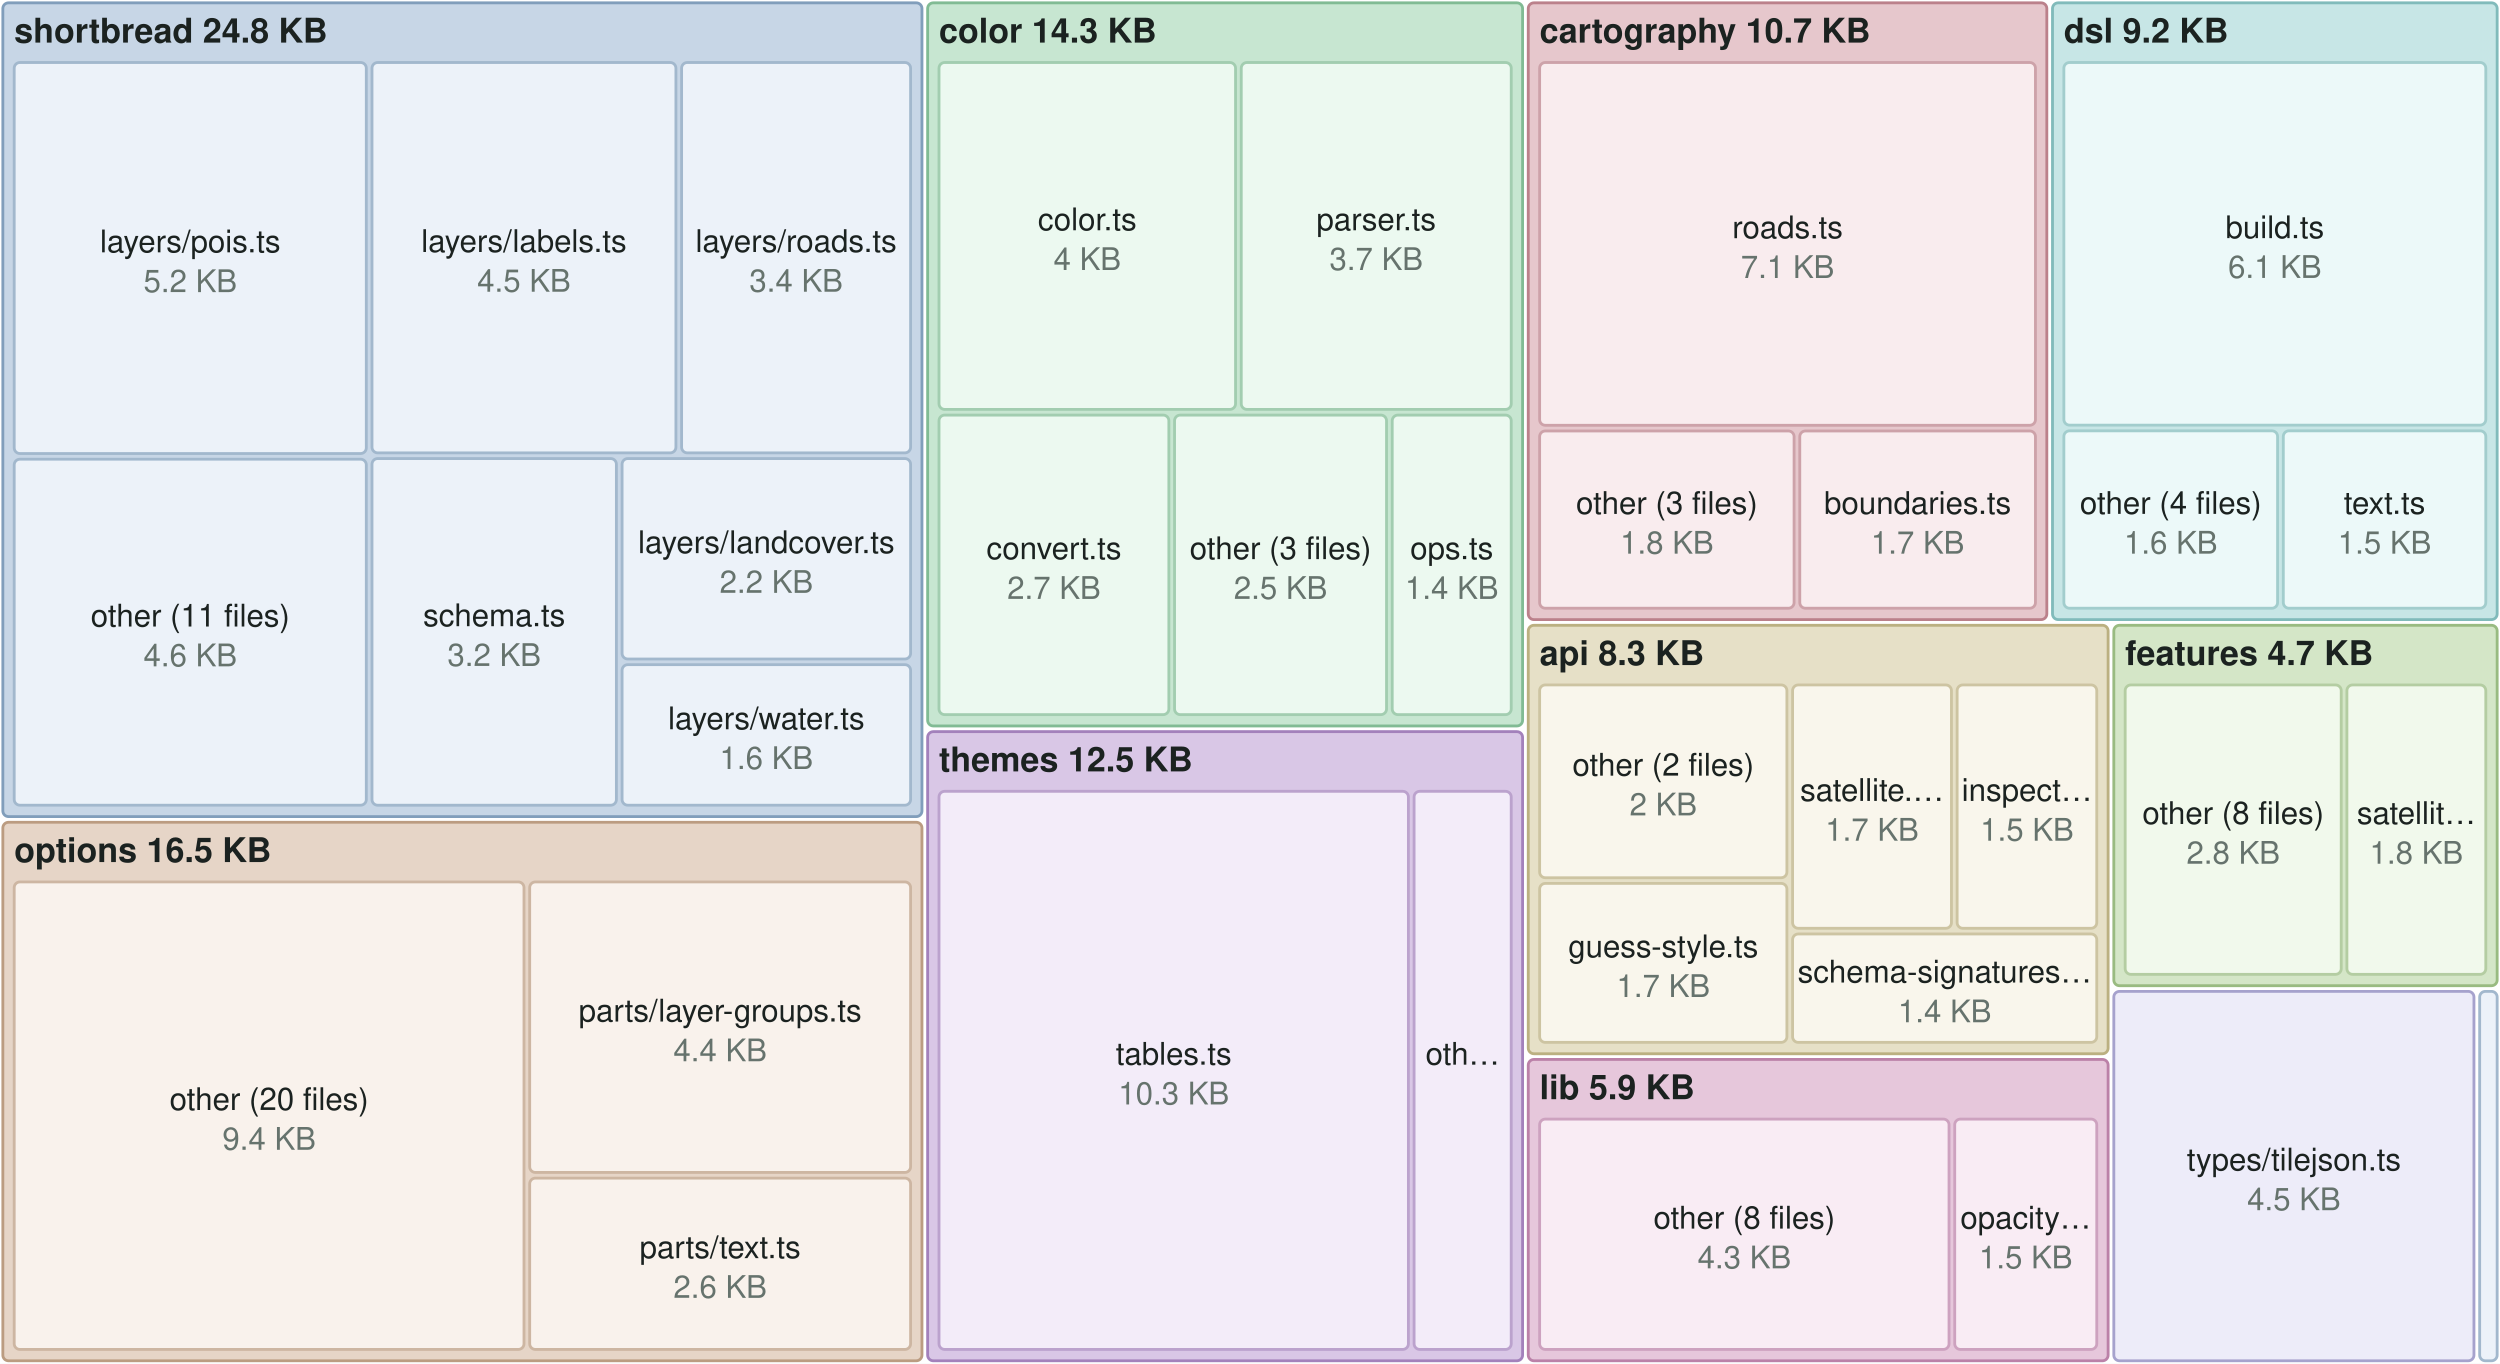
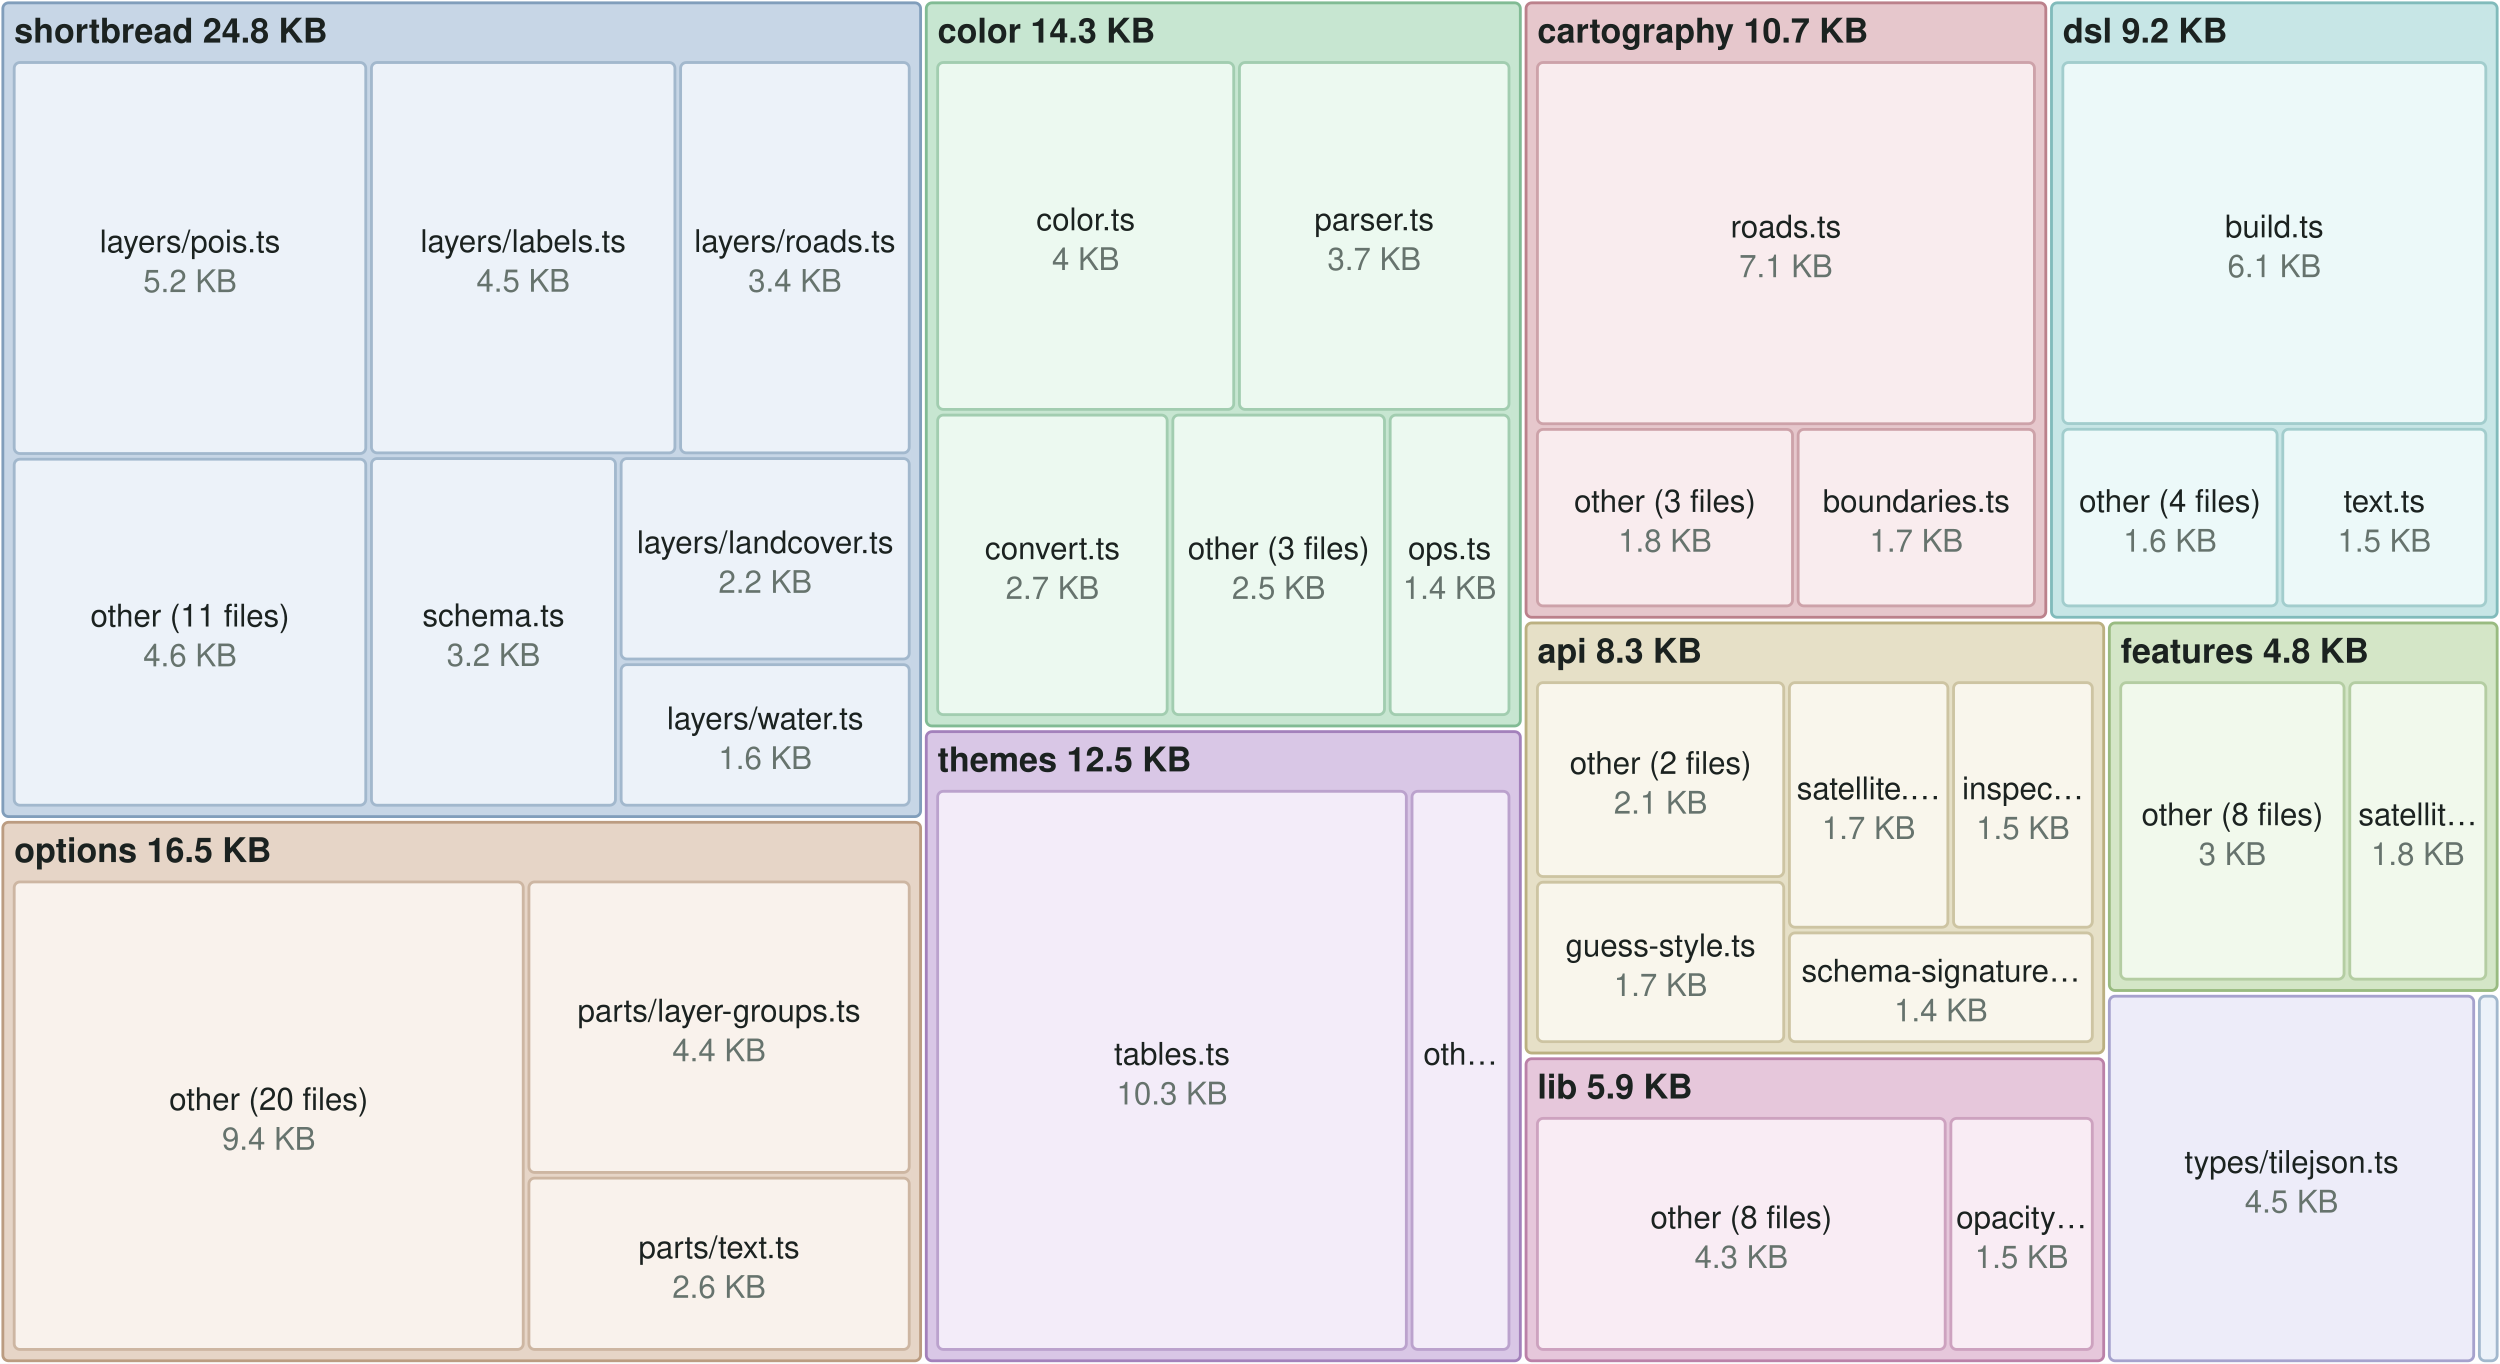
<svg xmlns="http://www.w3.org/2000/svg" width="880" height="480" viewBox="0 0 880 480">
  <style>
	.background { fill: #ffffff; }
	text { font-family: Helvetica, Arial, 'Liberation Sans', sans-serif; }
	.group-label { fill: #1b2220; font-weight: 600; font-size: 12px; }
	.leaf-label { fill: #1b2220; font-size: 11px; text-anchor: middle; }
	.leaf-size { fill: #66736d; font-size: 11px; text-anchor: middle; }
	.group-box, .leaf-box { stroke-width: 1; }
	.leaf:hover .leaf-box { stroke-width: 2; }
	.c0 .group-box { fill: hsl(210 38% 84%); stroke: hsl(210 30% 62%); }
	.c0 .leaf-box { fill: hsl(210 50% 95%); stroke: hsl(210 30% 72%); }
	.c1 .group-box { fill: hsl(28 38% 84%); stroke: hsl(28 30% 62%); }
	.c1 .leaf-box { fill: hsl(28 50% 95%); stroke: hsl(28 30% 72%); }
	.c2 .group-box { fill: hsl(140 38% 84%); stroke: hsl(140 30% 62%); }
	.c2 .leaf-box { fill: hsl(140 50% 95%); stroke: hsl(140 30% 72%); }
	.c3 .group-box { fill: hsl(275 38% 84%); stroke: hsl(275 30% 62%); }
	.c3 .leaf-box { fill: hsl(275 50% 95%); stroke: hsl(275 30% 72%); }
	.c4 .group-box { fill: hsl(350 38% 84%); stroke: hsl(350 30% 62%); }
	.c4 .leaf-box { fill: hsl(350 50% 95%); stroke: hsl(350 30% 72%); }
	.c5 .group-box { fill: hsl(180 38% 84%); stroke: hsl(180 30% 62%); }
	.c5 .leaf-box { fill: hsl(180 50% 95%); stroke: hsl(180 30% 72%); }
	.c6 .group-box { fill: hsl(48 38% 84%); stroke: hsl(48 30% 62%); }
	.c6 .leaf-box { fill: hsl(48 50% 95%); stroke: hsl(48 30% 72%); }
	.c7 .group-box { fill: hsl(320 38% 84%); stroke: hsl(320 30% 62%); }
	.c7 .leaf-box { fill: hsl(320 50% 95%); stroke: hsl(320 30% 72%); }
	.c8 .group-box { fill: hsl(95 38% 84%); stroke: hsl(95 30% 62%); }
	.c8 .leaf-box { fill: hsl(95 50% 95%); stroke: hsl(95 30% 72%); }
	.c9 .group-box { fill: hsl(245 38% 84%); stroke: hsl(245 30% 62%); }
	.c9 .leaf-box { fill: hsl(245 50% 95%); stroke: hsl(245 30% 72%); }
	@media (prefers-color-scheme: dark) {
		.background { fill: #0d1117; }
		.group-label, .leaf-label { fill: #e6edf3; }
		.leaf-size { fill: #8b949e; }
		.c0 .group-box { fill: hsl(210 22% 22%); stroke: hsl(210 20% 38%); }
		.c0 .leaf-box { fill: hsl(210 25% 14%); stroke: hsl(210 20% 32%); }
		.c1 .group-box { fill: hsl(28 22% 22%); stroke: hsl(28 20% 38%); }
		.c1 .leaf-box { fill: hsl(28 25% 14%); stroke: hsl(28 20% 32%); }
		.c2 .group-box { fill: hsl(140 22% 22%); stroke: hsl(140 20% 38%); }
		.c2 .leaf-box { fill: hsl(140 25% 14%); stroke: hsl(140 20% 32%); }
		.c3 .group-box { fill: hsl(275 22% 22%); stroke: hsl(275 20% 38%); }
		.c3 .leaf-box { fill: hsl(275 25% 14%); stroke: hsl(275 20% 32%); }
		.c4 .group-box { fill: hsl(350 22% 22%); stroke: hsl(350 20% 38%); }
		.c4 .leaf-box { fill: hsl(350 25% 14%); stroke: hsl(350 20% 32%); }
		.c5 .group-box { fill: hsl(180 22% 22%); stroke: hsl(180 20% 38%); }
		.c5 .leaf-box { fill: hsl(180 25% 14%); stroke: hsl(180 20% 32%); }
		.c6 .group-box { fill: hsl(48 22% 22%); stroke: hsl(48 20% 38%); }
		.c6 .leaf-box { fill: hsl(48 25% 14%); stroke: hsl(48 20% 32%); }
		.c7 .group-box { fill: hsl(320 22% 22%); stroke: hsl(320 20% 38%); }
		.c7 .leaf-box { fill: hsl(320 25% 14%); stroke: hsl(320 20% 32%); }
		.c8 .group-box { fill: hsl(95 22% 22%); stroke: hsl(95 20% 38%); }
		.c8 .leaf-box { fill: hsl(95 25% 14%); stroke: hsl(95 20% 32%); }
		.c9 .group-box { fill: hsl(245 22% 22%); stroke: hsl(245 20% 38%); }
		.c9 .leaf-box { fill: hsl(245 25% 14%); stroke: hsl(245 20% 32%); }
	}
</style>
  <rect class="background" width="880" height="480" />
  <g class="group c0">
-     <rect class="group-box" x="1" y="1" width="323.53" height="286.44" rx="2" />
+     <rect class="group-box" x="1" y="1" width="323.05" height="286.44" rx="2" />
    <text class="group-label" x="5" y="15" textLength="108.71" lengthAdjust="spacingAndGlyphs">shortbread 24.8 KB</text>
  </g>
  <g class="leaf c0">
-     <rect class="leaf-box" x="5" y="22" width="123.94" height="137.64" rx="2" />
-     <text class="leaf-label" x="66.97" y="88.82" textLength="64.19" lengthAdjust="spacingAndGlyphs">layers/pois.ts</text>
-     <text class="leaf-size" x="66.97" y="102.82" textLength="33.02" lengthAdjust="spacingAndGlyphs">5.2 KB</text>
-   </g>
-   <g class="leaf c0">
-     <rect class="leaf-box" x="5" y="161.64" width="123.94" height="121.79" rx="2" />
-     <text class="leaf-label" x="66.97" y="220.54" textLength="70.3" lengthAdjust="spacingAndGlyphs">other (11 files)</text>
-     <text class="leaf-size" x="66.97" y="234.54" textLength="33.02" lengthAdjust="spacingAndGlyphs">4.6 KB</text>
-   </g>
-   <g class="leaf c0">
-     <rect class="leaf-box" x="130.94" y="22" width="106.98" height="137.41" rx="2" />
-     <text class="leaf-label" x="184.43" y="88.7" textLength="72.74" lengthAdjust="spacingAndGlyphs">layers/labels.ts</text>
-     <text class="leaf-size" x="184.43" y="102.7" textLength="33.02" lengthAdjust="spacingAndGlyphs">4.5 KB</text>
-   </g>
-   <g class="leaf c0">
-     <rect class="leaf-box" x="239.92" y="22" width="80.61" height="137.41" rx="2" />
-     <text class="leaf-label" x="280.23" y="88.7" textLength="71.52" lengthAdjust="spacingAndGlyphs">layers/roads.ts</text>
-     <text class="leaf-size" x="280.23" y="102.7" textLength="33.02" lengthAdjust="spacingAndGlyphs">3.4 KB</text>
-   </g>
-   <g class="leaf c0">
-     <rect class="leaf-box" x="130.94" y="161.41" width="86.03" height="122.03" rx="2" />
-     <text class="leaf-label" x="173.95" y="220.42" textLength="50.13" lengthAdjust="spacingAndGlyphs">schema.ts</text>
-     <text class="leaf-size" x="173.95" y="234.42" textLength="33.02" lengthAdjust="spacingAndGlyphs">3.2 KB</text>
-   </g>
-   <g class="leaf c0">
-     <rect class="leaf-box" x="218.97" y="161.41" width="101.56" height="70.56" rx="2" />
-     <text class="leaf-label" x="269.75" y="194.69" textLength="91.7" lengthAdjust="spacingAndGlyphs">layers/landcover.ts</text>
-     <text class="leaf-size" x="269.75" y="208.69" textLength="33.02" lengthAdjust="spacingAndGlyphs">2.2 KB</text>
-   </g>
-   <g class="leaf c0">
-     <rect class="leaf-box" x="218.97" y="233.96" width="101.56" height="49.47" rx="2" />
-     <text class="leaf-label" x="269.75" y="256.7" textLength="70.91" lengthAdjust="spacingAndGlyphs">layers/water.ts</text>
-     <text class="leaf-size" x="269.75" y="270.7" textLength="33.02" lengthAdjust="spacingAndGlyphs">1.6 KB</text>
+     <rect class="leaf-box" x="5" y="22" width="123.75" height="137.64" rx="2" />
+     <text class="leaf-label" x="66.88" y="88.82" textLength="64.19" lengthAdjust="spacingAndGlyphs">layers/pois.ts</text>
+     <text class="leaf-size" x="66.88" y="102.82" textLength="33.02" lengthAdjust="spacingAndGlyphs">5.2 KB</text>
+   </g>
+   <g class="leaf c0">
+     <rect class="leaf-box" x="5" y="161.64" width="123.75" height="121.79" rx="2" />
+     <text class="leaf-label" x="66.88" y="220.54" textLength="70.3" lengthAdjust="spacingAndGlyphs">other (11 files)</text>
+     <text class="leaf-size" x="66.88" y="234.54" textLength="33.02" lengthAdjust="spacingAndGlyphs">4.6 KB</text>
+   </g>
+   <g class="leaf c0">
+     <rect class="leaf-box" x="130.75" y="22" width="106.82" height="137.41" rx="2" />
+     <text class="leaf-label" x="184.16" y="88.7" textLength="72.74" lengthAdjust="spacingAndGlyphs">layers/labels.ts</text>
+     <text class="leaf-size" x="184.16" y="102.7" textLength="33.02" lengthAdjust="spacingAndGlyphs">4.5 KB</text>
+   </g>
+   <g class="leaf c0">
+     <rect class="leaf-box" x="239.57" y="22" width="80.48" height="137.41" rx="2" />
+     <text class="leaf-label" x="279.81" y="88.7" textLength="71.52" lengthAdjust="spacingAndGlyphs">layers/roads.ts</text>
+     <text class="leaf-size" x="279.81" y="102.7" textLength="33.02" lengthAdjust="spacingAndGlyphs">3.4 KB</text>
+   </g>
+   <g class="leaf c0">
+     <rect class="leaf-box" x="130.75" y="161.41" width="85.89" height="122.03" rx="2" />
+     <text class="leaf-label" x="173.7" y="220.42" textLength="50.13" lengthAdjust="spacingAndGlyphs">schema.ts</text>
+     <text class="leaf-size" x="173.7" y="234.42" textLength="33.02" lengthAdjust="spacingAndGlyphs">3.2 KB</text>
+   </g>
+   <g class="leaf c0">
+     <rect class="leaf-box" x="218.64" y="161.41" width="101.41" height="70.56" rx="2" />
+     <text class="leaf-label" x="269.35" y="194.69" textLength="91.7" lengthAdjust="spacingAndGlyphs">layers/landcover.ts</text>
+     <text class="leaf-size" x="269.35" y="208.69" textLength="33.02" lengthAdjust="spacingAndGlyphs">2.2 KB</text>
+   </g>
+   <g class="leaf c0">
+     <rect class="leaf-box" x="218.64" y="233.96" width="101.41" height="49.47" rx="2" />
+     <text class="leaf-label" x="269.35" y="256.7" textLength="70.91" lengthAdjust="spacingAndGlyphs">layers/water.ts</text>
+     <text class="leaf-size" x="269.35" y="270.7" textLength="33.02" lengthAdjust="spacingAndGlyphs">1.6 KB</text>
  </g>
  <g class="group c1">
-     <rect class="group-box" x="1" y="289.44" width="323.53" height="189.56" rx="2" />
+     <rect class="group-box" x="1" y="289.44" width="323.05" height="189.56" rx="2" />
    <text class="group-label" x="5" y="303.44" textLength="89.36" lengthAdjust="spacingAndGlyphs">options 16.5 KB</text>
  </g>
  <g class="leaf c1">
-     <rect class="leaf-box" x="5" y="310.44" width="179.45" height="164.56" rx="2" />
-     <text class="leaf-label" x="94.73" y="390.72" textLength="70.3" lengthAdjust="spacingAndGlyphs">other (20 files)</text>
-     <text class="leaf-size" x="94.73" y="404.72" textLength="33.02" lengthAdjust="spacingAndGlyphs">9.4 KB</text>
+     <rect class="leaf-box" x="5" y="310.44" width="179.18" height="164.56" rx="2" />
+     <text class="leaf-label" x="94.59" y="390.72" textLength="70.3" lengthAdjust="spacingAndGlyphs">other (20 files)</text>
+     <text class="leaf-size" x="94.59" y="404.72" textLength="33.02" lengthAdjust="spacingAndGlyphs">9.4 KB</text>
  </g>
  <g class="leaf c1">
-     <rect class="leaf-box" x="186.45" y="310.44" width="134.08" height="102.26" rx="2" />
-     <text class="leaf-label" x="253.49" y="359.57" textLength="100.25" lengthAdjust="spacingAndGlyphs">parts/layer-groups.ts</text>
-     <text class="leaf-size" x="253.49" y="373.57" textLength="33.02" lengthAdjust="spacingAndGlyphs">4.4 KB</text>
+     <rect class="leaf-box" x="186.18" y="310.44" width="133.87" height="102.26" rx="2" />
+     <text class="leaf-label" x="253.11" y="359.57" textLength="100.25" lengthAdjust="spacingAndGlyphs">parts/layer-groups.ts</text>
+     <text class="leaf-size" x="253.11" y="373.57" textLength="33.02" lengthAdjust="spacingAndGlyphs">4.4 KB</text>
  </g>
  <g class="leaf c1">
-     <rect class="leaf-box" x="186.45" y="414.7" width="134.08" height="60.3" rx="2" />
-     <text class="leaf-label" x="253.49" y="442.85" textLength="56.86" lengthAdjust="spacingAndGlyphs">parts/text.ts</text>
-     <text class="leaf-size" x="253.49" y="456.85" textLength="33.02" lengthAdjust="spacingAndGlyphs">2.6 KB</text>
+     <rect class="leaf-box" x="186.18" y="414.7" width="133.87" height="60.3" rx="2" />
+     <text class="leaf-label" x="253.11" y="442.85" textLength="56.86" lengthAdjust="spacingAndGlyphs">parts/text.ts</text>
+     <text class="leaf-size" x="253.11" y="456.85" textLength="33.02" lengthAdjust="spacingAndGlyphs">2.6 KB</text>
  </g>
  <g class="group c2">
-     <rect class="group-box" x="326.53" y="1" width="209.42" height="254.54" rx="2" />
-     <text class="group-label" x="330.53" y="15" textLength="75.37" lengthAdjust="spacingAndGlyphs">color 14.3 KB</text>
-   </g>
-   <g class="leaf c2">
-     <rect class="leaf-box" x="330.53" y="22" width="104.39" height="122.11" rx="2" />
-     <text class="leaf-label" x="382.72" y="81.05" textLength="35.45" lengthAdjust="spacingAndGlyphs">color.ts</text>
-     <text class="leaf-size" x="382.72" y="95.05" textLength="23.85" lengthAdjust="spacingAndGlyphs">4 KB</text>
-   </g>
-   <g class="leaf c2">
-     <rect class="leaf-box" x="436.92" y="22" width="95.04" height="122.11" rx="2" />
-     <text class="leaf-label" x="484.43" y="81.05" textLength="42.79" lengthAdjust="spacingAndGlyphs">parser.ts</text>
-     <text class="leaf-size" x="484.43" y="95.05" textLength="33.02" lengthAdjust="spacingAndGlyphs">3.7 KB</text>
-   </g>
-   <g class="leaf c2">
-     <rect class="leaf-box" x="330.53" y="146.11" width="80.91" height="105.44" rx="2" />
-     <text class="leaf-label" x="370.99" y="196.82" textLength="47.69" lengthAdjust="spacingAndGlyphs">convert.ts</text>
-     <text class="leaf-size" x="370.99" y="210.82" textLength="33.02" lengthAdjust="spacingAndGlyphs">2.7 KB</text>
-   </g>
-   <g class="leaf c2">
-     <rect class="leaf-box" x="413.44" y="146.11" width="74.62" height="105.44" rx="2" />
-     <text class="leaf-label" x="450.75" y="196.82" textLength="64.19" lengthAdjust="spacingAndGlyphs">other (3 files)</text>
-     <text class="leaf-size" x="450.75" y="210.82" textLength="33.02" lengthAdjust="spacingAndGlyphs">2.5 KB</text>
-   </g>
-   <g class="leaf c2">
-     <rect class="leaf-box" x="490.06" y="146.11" width="41.89" height="105.44" rx="2" />
-     <text class="leaf-label" x="511.01" y="196.82" textLength="29.35" lengthAdjust="spacingAndGlyphs">ops.ts</text>
-     <text class="leaf-size" x="511.01" y="210.82" textLength="33.02" lengthAdjust="spacingAndGlyphs">1.4 KB</text>
+     <rect class="group-box" x="326.05" y="1" width="209.11" height="254.54" rx="2" />
+     <text class="group-label" x="330.05" y="15" textLength="75.37" lengthAdjust="spacingAndGlyphs">color 14.3 KB</text>
+   </g>
+   <g class="leaf c2">
+     <rect class="leaf-box" x="330.05" y="22" width="104.22" height="122.11" rx="2" />
+     <text class="leaf-label" x="382.16" y="81.05" textLength="35.45" lengthAdjust="spacingAndGlyphs">color.ts</text>
+     <text class="leaf-size" x="382.16" y="95.05" textLength="23.85" lengthAdjust="spacingAndGlyphs">4 KB</text>
+   </g>
+   <g class="leaf c2">
+     <rect class="leaf-box" x="436.28" y="22" width="94.89" height="122.11" rx="2" />
+     <text class="leaf-label" x="483.72" y="81.05" textLength="42.79" lengthAdjust="spacingAndGlyphs">parser.ts</text>
+     <text class="leaf-size" x="483.72" y="95.05" textLength="33.02" lengthAdjust="spacingAndGlyphs">3.7 KB</text>
+   </g>
+   <g class="leaf c2">
+     <rect class="leaf-box" x="330.05" y="146.11" width="80.79" height="105.44" rx="2" />
+     <text class="leaf-label" x="370.45" y="196.82" textLength="47.69" lengthAdjust="spacingAndGlyphs">convert.ts</text>
+     <text class="leaf-size" x="370.45" y="210.82" textLength="33.02" lengthAdjust="spacingAndGlyphs">2.7 KB</text>
+   </g>
+   <g class="leaf c2">
+     <rect class="leaf-box" x="412.84" y="146.11" width="74.5" height="105.44" rx="2" />
+     <text class="leaf-label" x="450.09" y="196.82" textLength="64.19" lengthAdjust="spacingAndGlyphs">other (3 files)</text>
+     <text class="leaf-size" x="450.09" y="210.82" textLength="33.02" lengthAdjust="spacingAndGlyphs">2.5 KB</text>
+   </g>
+   <g class="leaf c2">
+     <rect class="leaf-box" x="489.34" y="146.11" width="41.82" height="105.44" rx="2" />
+     <text class="leaf-label" x="510.25" y="196.82" textLength="29.35" lengthAdjust="spacingAndGlyphs">ops.ts</text>
+     <text class="leaf-size" x="510.25" y="210.82" textLength="33.02" lengthAdjust="spacingAndGlyphs">1.4 KB</text>
  </g>
  <g class="group c3">
-     <rect class="group-box" x="326.53" y="257.54" width="209.42" height="221.46" rx="2" />
-     <text class="group-label" x="330.53" y="271.54" textLength="88.04" lengthAdjust="spacingAndGlyphs">themes 12.5 KB</text>
+     <rect class="group-box" x="326.05" y="257.54" width="209.11" height="221.46" rx="2" />
+     <text class="group-label" x="330.05" y="271.54" textLength="88.04" lengthAdjust="spacingAndGlyphs">themes 12.5 KB</text>
  </g>
  <g class="leaf c3">
-     <rect class="leaf-box" x="330.53" y="278.54" width="165.23" height="196.46" rx="2" />
-     <text class="leaf-label" x="413.15" y="374.77" textLength="40.96" lengthAdjust="spacingAndGlyphs">tables.ts</text>
-     <text class="leaf-size" x="413.15" y="388.77" textLength="39.14" lengthAdjust="spacingAndGlyphs">10.3 KB</text>
+     <rect class="leaf-box" x="330.05" y="278.54" width="164.98" height="196.46" rx="2" />
+     <text class="leaf-label" x="412.54" y="374.77" textLength="40.96" lengthAdjust="spacingAndGlyphs">tables.ts</text>
+     <text class="leaf-size" x="412.54" y="388.77" textLength="39.14" lengthAdjust="spacingAndGlyphs">10.3 KB</text>
  </g>
  <g class="leaf c3">
-     <rect class="leaf-box" x="497.76" y="278.54" width="34.19" height="196.46" rx="2" />
-     <text class="leaf-label" x="514.86" y="374.77" textLength="21.41" lengthAdjust="spacingAndGlyphs">oth…</text>
+     <rect class="leaf-box" x="497.03" y="278.54" width="34.13" height="196.46" rx="2" />
+     <text class="leaf-label" x="514.1" y="374.77" textLength="21.41" lengthAdjust="spacingAndGlyphs">oth…</text>
  </g>
  <g class="group c4">
-     <rect class="group-box" x="537.95" y="1" width="182.53" height="217.1" rx="2" />
-     <text class="group-label" x="541.95" y="15" textLength="115.38" lengthAdjust="spacingAndGlyphs">cartography 10.7 KB</text>
+     <rect class="group-box" x="537.17" y="1" width="182.95" height="216.28" rx="2" />
+     <text class="group-label" x="541.17" y="15" textLength="115.38" lengthAdjust="spacingAndGlyphs">cartography 10.7 KB</text>
  </g>
  <g class="leaf c4">
-     <rect class="leaf-box" x="541.95" y="22" width="174.53" height="127.7" rx="2" />
-     <text class="leaf-label" x="629.22" y="83.85" textLength="39.13" lengthAdjust="spacingAndGlyphs">roads.ts</text>
-     <text class="leaf-size" x="629.22" y="97.85" textLength="33.02" lengthAdjust="spacingAndGlyphs">7.1 KB</text>
+     <rect class="leaf-box" x="541.17" y="22" width="174.95" height="127.15" rx="2" />
+     <text class="leaf-label" x="628.64" y="83.58" textLength="39.13" lengthAdjust="spacingAndGlyphs">roads.ts</text>
+     <text class="leaf-size" x="628.64" y="97.58" textLength="33.02" lengthAdjust="spacingAndGlyphs">7.1 KB</text>
  </g>
  <g class="leaf c4">
-     <rect class="leaf-box" x="541.95" y="151.7" width="89.57" height="62.4" rx="2" />
-     <text class="leaf-label" x="586.74" y="180.9" textLength="64.19" lengthAdjust="spacingAndGlyphs">other (3 files)</text>
-     <text class="leaf-size" x="586.74" y="194.9" textLength="33.02" lengthAdjust="spacingAndGlyphs">1.8 KB</text>
+     <rect class="leaf-box" x="541.17" y="151.15" width="89.79" height="62.13" rx="2" />
+     <text class="leaf-label" x="586.06" y="180.21" textLength="64.19" lengthAdjust="spacingAndGlyphs">other (3 files)</text>
+     <text class="leaf-size" x="586.06" y="194.21" textLength="33.02" lengthAdjust="spacingAndGlyphs">1.8 KB</text>
  </g>
  <g class="leaf c4">
-     <rect class="leaf-box" x="633.52" y="151.7" width="82.96" height="62.4" rx="2" />
-     <text class="leaf-label" x="675" y="180.9" textLength="66.03" lengthAdjust="spacingAndGlyphs">boundaries.ts</text>
-     <text class="leaf-size" x="675" y="194.9" textLength="33.02" lengthAdjust="spacingAndGlyphs">1.7 KB</text>
+     <rect class="leaf-box" x="632.95" y="151.15" width="83.17" height="62.13" rx="2" />
+     <text class="leaf-label" x="674.54" y="180.21" textLength="66.03" lengthAdjust="spacingAndGlyphs">boundaries.ts</text>
+     <text class="leaf-size" x="674.54" y="194.21" textLength="33.02" lengthAdjust="spacingAndGlyphs">1.7 KB</text>
  </g>
  <g class="group c5">
-     <rect class="group-box" x="722.48" y="1" width="156.52" height="217.1" rx="2" />
-     <text class="group-label" x="726.48" y="15" textLength="56.7" lengthAdjust="spacingAndGlyphs">dsl 9.2 KB</text>
+     <rect class="group-box" x="722.12" y="1" width="156.88" height="216.28" rx="2" />
+     <text class="group-label" x="726.12" y="15" textLength="56.7" lengthAdjust="spacingAndGlyphs">dsl 9.2 KB</text>
  </g>
  <g class="leaf c5">
-     <rect class="leaf-box" x="726.48" y="22" width="148.52" height="127.65" rx="2" />
-     <text class="leaf-label" x="800.74" y="83.83" textLength="34.85" lengthAdjust="spacingAndGlyphs">build.ts</text>
-     <text class="leaf-size" x="800.74" y="97.83" textLength="33.02" lengthAdjust="spacingAndGlyphs">6.1 KB</text>
+     <rect class="leaf-box" x="726.12" y="22" width="148.88" height="127.1" rx="2" />
+     <text class="leaf-label" x="800.56" y="83.55" textLength="34.85" lengthAdjust="spacingAndGlyphs">build.ts</text>
+     <text class="leaf-size" x="800.56" y="97.55" textLength="33.02" lengthAdjust="spacingAndGlyphs">6.1 KB</text>
  </g>
  <g class="leaf c5">
-     <rect class="leaf-box" x="726.48" y="151.65" width="75.23" height="62.45" rx="2" />
-     <text class="leaf-label" x="764.1" y="180.88" textLength="64.19" lengthAdjust="spacingAndGlyphs">other (4 files)</text>
-     <text class="leaf-size" x="764.1" y="194.88" textLength="33.02" lengthAdjust="spacingAndGlyphs">1.6 KB</text>
+     <rect class="leaf-box" x="726.12" y="151.1" width="75.42" height="62.17" rx="2" />
+     <text class="leaf-label" x="763.83" y="180.19" textLength="64.19" lengthAdjust="spacingAndGlyphs">other (4 files)</text>
+     <text class="leaf-size" x="763.83" y="194.19" textLength="33.02" lengthAdjust="spacingAndGlyphs">1.6 KB</text>
  </g>
  <g class="leaf c5">
-     <rect class="leaf-box" x="803.72" y="151.65" width="71.28" height="62.45" rx="2" />
-     <text class="leaf-label" x="839.36" y="180.88" textLength="29.35" lengthAdjust="spacingAndGlyphs">text.ts</text>
-     <text class="leaf-size" x="839.36" y="194.88" textLength="33.02" lengthAdjust="spacingAndGlyphs">1.5 KB</text>
+     <rect class="leaf-box" x="803.54" y="151.1" width="71.46" height="62.17" rx="2" />
+     <text class="leaf-label" x="839.27" y="180.19" textLength="29.35" lengthAdjust="spacingAndGlyphs">text.ts</text>
+     <text class="leaf-size" x="839.27" y="194.19" textLength="33.02" lengthAdjust="spacingAndGlyphs">1.5 KB</text>
  </g>
  <g class="group c6">
-     <rect class="group-box" x="537.95" y="220.1" width="204.11" height="150.82" rx="2" />
-     <text class="group-label" x="541.95" y="234.1" textLength="56.7" lengthAdjust="spacingAndGlyphs">api 8.3 KB</text>
-   </g>
-   <g class="leaf c6">
-     <rect class="leaf-box" x="541.95" y="241.1" width="87.04" height="67.86" rx="2" />
-     <text class="leaf-label" x="585.47" y="273.03" textLength="64.19" lengthAdjust="spacingAndGlyphs">other (2 files)</text>
-     <text class="leaf-size" x="585.47" y="287.03" textLength="23.85" lengthAdjust="spacingAndGlyphs">2 KB</text>
-   </g>
-   <g class="leaf c6">
-     <rect class="leaf-box" x="541.95" y="310.96" width="87.04" height="55.96" rx="2" />
-     <text class="leaf-label" x="585.47" y="336.94" textLength="67.24" lengthAdjust="spacingAndGlyphs">guess-style.ts</text>
-     <text class="leaf-size" x="585.47" y="350.94" textLength="33.02" lengthAdjust="spacingAndGlyphs">1.7 KB</text>
-   </g>
-   <g class="leaf c6">
-     <rect class="leaf-box" x="630.99" y="241.1" width="55.92" height="85.66" rx="2" />
-     <text class="leaf-label" x="658.95" y="281.93" textLength="46.46" lengthAdjust="spacingAndGlyphs">satellite.…</text>
-     <text class="leaf-size" x="658.95" y="295.93" textLength="33.02" lengthAdjust="spacingAndGlyphs">1.7 KB</text>
-   </g>
-   <g class="leaf c6">
-     <rect class="leaf-box" x="688.91" y="241.1" width="49.15" height="85.66" rx="2" />
-     <text class="leaf-label" x="713.49" y="281.93" textLength="40.96" lengthAdjust="spacingAndGlyphs">inspect…</text>
-     <text class="leaf-size" x="713.49" y="295.93" textLength="33.02" lengthAdjust="spacingAndGlyphs">1.5 KB</text>
-   </g>
-   <g class="leaf c6">
-     <rect class="leaf-box" x="630.99" y="328.76" width="107.07" height="38.16" rx="2" />
-     <text class="leaf-label" x="684.53" y="345.84" textLength="99.03" lengthAdjust="spacingAndGlyphs">schema-signatures…</text>
-     <text class="leaf-size" x="684.53" y="359.84" textLength="33.02" lengthAdjust="spacingAndGlyphs">1.4 KB</text>
+     <rect class="group-box" x="537.17" y="219.28" width="203.33" height="151.39" rx="2" />
+     <text class="group-label" x="541.17" y="233.28" textLength="56.7" lengthAdjust="spacingAndGlyphs">api 8.3 KB</text>
+   </g>
+   <g class="leaf c6">
+     <rect class="leaf-box" x="541.17" y="240.28" width="86.7" height="68.26" rx="2" />
+     <text class="leaf-label" x="584.52" y="272.41" textLength="64.19" lengthAdjust="spacingAndGlyphs">other (2 files)</text>
+     <text class="leaf-size" x="584.52" y="286.41" textLength="33.02" lengthAdjust="spacingAndGlyphs">2.1 KB</text>
+   </g>
+   <g class="leaf c6">
+     <rect class="leaf-box" x="541.17" y="310.54" width="86.7" height="56.13" rx="2" />
+     <text class="leaf-label" x="584.52" y="336.6" textLength="67.24" lengthAdjust="spacingAndGlyphs">guess-style.ts</text>
+     <text class="leaf-size" x="584.52" y="350.6" textLength="33.02" lengthAdjust="spacingAndGlyphs">1.7 KB</text>
+   </g>
+   <g class="leaf c6">
+     <rect class="leaf-box" x="629.87" y="240.28" width="55.78" height="86.1" rx="2" />
+     <text class="leaf-label" x="657.76" y="281.33" textLength="46.46" lengthAdjust="spacingAndGlyphs">satellite.…</text>
+     <text class="leaf-size" x="657.76" y="295.33" textLength="33.02" lengthAdjust="spacingAndGlyphs">1.7 KB</text>
+   </g>
+   <g class="leaf c6">
+     <rect class="leaf-box" x="687.65" y="240.28" width="48.85" height="86.1" rx="2" />
+     <text class="leaf-label" x="712.07" y="281.33" textLength="37.91" lengthAdjust="spacingAndGlyphs">inspec…</text>
+     <text class="leaf-size" x="712.07" y="295.33" textLength="33.02" lengthAdjust="spacingAndGlyphs">1.5 KB</text>
+   </g>
+   <g class="leaf c6">
+     <rect class="leaf-box" x="629.87" y="328.38" width="106.63" height="38.29" rx="2" />
+     <text class="leaf-label" x="683.18" y="345.52" textLength="93.53" lengthAdjust="spacingAndGlyphs">schema-signature…</text>
+     <text class="leaf-size" x="683.18" y="359.52" textLength="33.02" lengthAdjust="spacingAndGlyphs">1.4 KB</text>
  </g>
  <g class="group c7">
-     <rect class="group-box" x="537.95" y="372.92" width="204.11" height="106.08" rx="2" />
-     <text class="group-label" x="541.95" y="386.92" textLength="53.36" lengthAdjust="spacingAndGlyphs">lib 5.9 KB</text>
+     <rect class="group-box" x="537.17" y="372.67" width="203.33" height="106.33" rx="2" />
+     <text class="group-label" x="541.17" y="386.67" textLength="53.36" lengthAdjust="spacingAndGlyphs">lib 5.9 KB</text>
  </g>
  <g class="leaf c7">
-     <rect class="leaf-box" x="541.95" y="393.92" width="144.11" height="81.08" rx="2" />
-     <text class="leaf-label" x="614.01" y="432.46" textLength="64.19" lengthAdjust="spacingAndGlyphs">other (8 files)</text>
-     <text class="leaf-size" x="614.01" y="446.46" textLength="33.02" lengthAdjust="spacingAndGlyphs">4.3 KB</text>
+     <rect class="leaf-box" x="541.17" y="393.67" width="143.54" height="81.33" rx="2" />
+     <text class="leaf-label" x="612.93" y="432.33" textLength="64.19" lengthAdjust="spacingAndGlyphs">other (8 files)</text>
+     <text class="leaf-size" x="612.93" y="446.33" textLength="33.02" lengthAdjust="spacingAndGlyphs">4.3 KB</text>
  </g>
  <g class="leaf c7">
-     <rect class="leaf-box" x="688.06" y="393.92" width="50" height="81.08" rx="2" />
-     <text class="leaf-label" x="713.06" y="432.46" textLength="40.96" lengthAdjust="spacingAndGlyphs">opacity…</text>
-     <text class="leaf-size" x="713.06" y="446.46" textLength="33.02" lengthAdjust="spacingAndGlyphs">1.5 KB</text>
+     <rect class="leaf-box" x="686.7" y="393.67" width="49.79" height="81.33" rx="2" />
+     <text class="leaf-label" x="711.6" y="432.33" textLength="40.96" lengthAdjust="spacingAndGlyphs">opacity…</text>
+     <text class="leaf-size" x="711.6" y="446.33" textLength="33.02" lengthAdjust="spacingAndGlyphs">1.5 KB</text>
  </g>
  <g class="group c8">
-     <rect class="group-box" x="744.06" y="220.1" width="134.94" height="126.87" rx="2" />
-     <text class="group-label" x="748.06" y="234.1" textLength="86.04" lengthAdjust="spacingAndGlyphs">features 4.7 KB</text>
+     <rect class="group-box" x="742.49" y="219.28" width="136.51" height="129.38" rx="2" />
+     <text class="group-label" x="746.49" y="233.28" textLength="86.04" lengthAdjust="spacingAndGlyphs">features 4.8 KB</text>
  </g>
  <g class="leaf c8">
-     <rect class="leaf-box" x="748.06" y="241.1" width="76.05" height="101.87" rx="2" />
-     <text class="leaf-label" x="786.09" y="290.04" textLength="64.19" lengthAdjust="spacingAndGlyphs">other (8 files)</text>
-     <text class="leaf-size" x="786.09" y="304.04" textLength="33.02" lengthAdjust="spacingAndGlyphs">2.8 KB</text>
+     <rect class="leaf-box" x="746.49" y="240.28" width="78.62" height="104.38" rx="2" />
+     <text class="leaf-label" x="785.81" y="290.47" textLength="64.19" lengthAdjust="spacingAndGlyphs">other (8 files)</text>
+     <text class="leaf-size" x="785.81" y="304.47" textLength="23.85" lengthAdjust="spacingAndGlyphs">3 KB</text>
  </g>
  <g class="leaf c8">
-     <rect class="leaf-box" x="826.11" y="241.1" width="48.89" height="101.87" rx="2" />
-     <text class="leaf-label" x="850.55" y="290.04" textLength="37.29" lengthAdjust="spacingAndGlyphs">satellit…</text>
-     <text class="leaf-size" x="850.55" y="304.04" textLength="33.02" lengthAdjust="spacingAndGlyphs">1.8 KB</text>
+     <rect class="leaf-box" x="827.12" y="240.28" width="47.88" height="104.38" rx="2" />
+     <text class="leaf-label" x="851.06" y="290.47" textLength="37.29" lengthAdjust="spacingAndGlyphs">satellit…</text>
+     <text class="leaf-size" x="851.06" y="304.47" textLength="33.02" lengthAdjust="spacingAndGlyphs">1.8 KB</text>
  </g>
  <g class="leaf c9">
-     <rect class="leaf-box" x="744.06" y="348.97" width="126.77" height="130.03" rx="2" />
-     <text class="leaf-label" x="807.45" y="411.99" textLength="75.2" lengthAdjust="spacingAndGlyphs">types/tilejson.ts</text>
-     <text class="leaf-size" x="807.45" y="425.99" textLength="33.02" lengthAdjust="spacingAndGlyphs">4.5 KB</text>
-   </g>
-   <g class="leaf c0">
-     <rect class="leaf-box" x="872.84" y="348.97" width="6.16" height="130.03" rx="2" />
+     <rect class="leaf-box" x="742.49" y="350.66" width="128.25" height="128.34" rx="2" />
+     <text class="leaf-label" x="806.62" y="412.83" textLength="75.2" lengthAdjust="spacingAndGlyphs">types/tilejson.ts</text>
+     <text class="leaf-size" x="806.62" y="426.83" textLength="33.02" lengthAdjust="spacingAndGlyphs">4.5 KB</text>
+   </g>
+   <g class="leaf c0">
+     <rect class="leaf-box" x="872.74" y="350.66" width="6.26" height="128.34" rx="2" />
  </g>
</svg>
